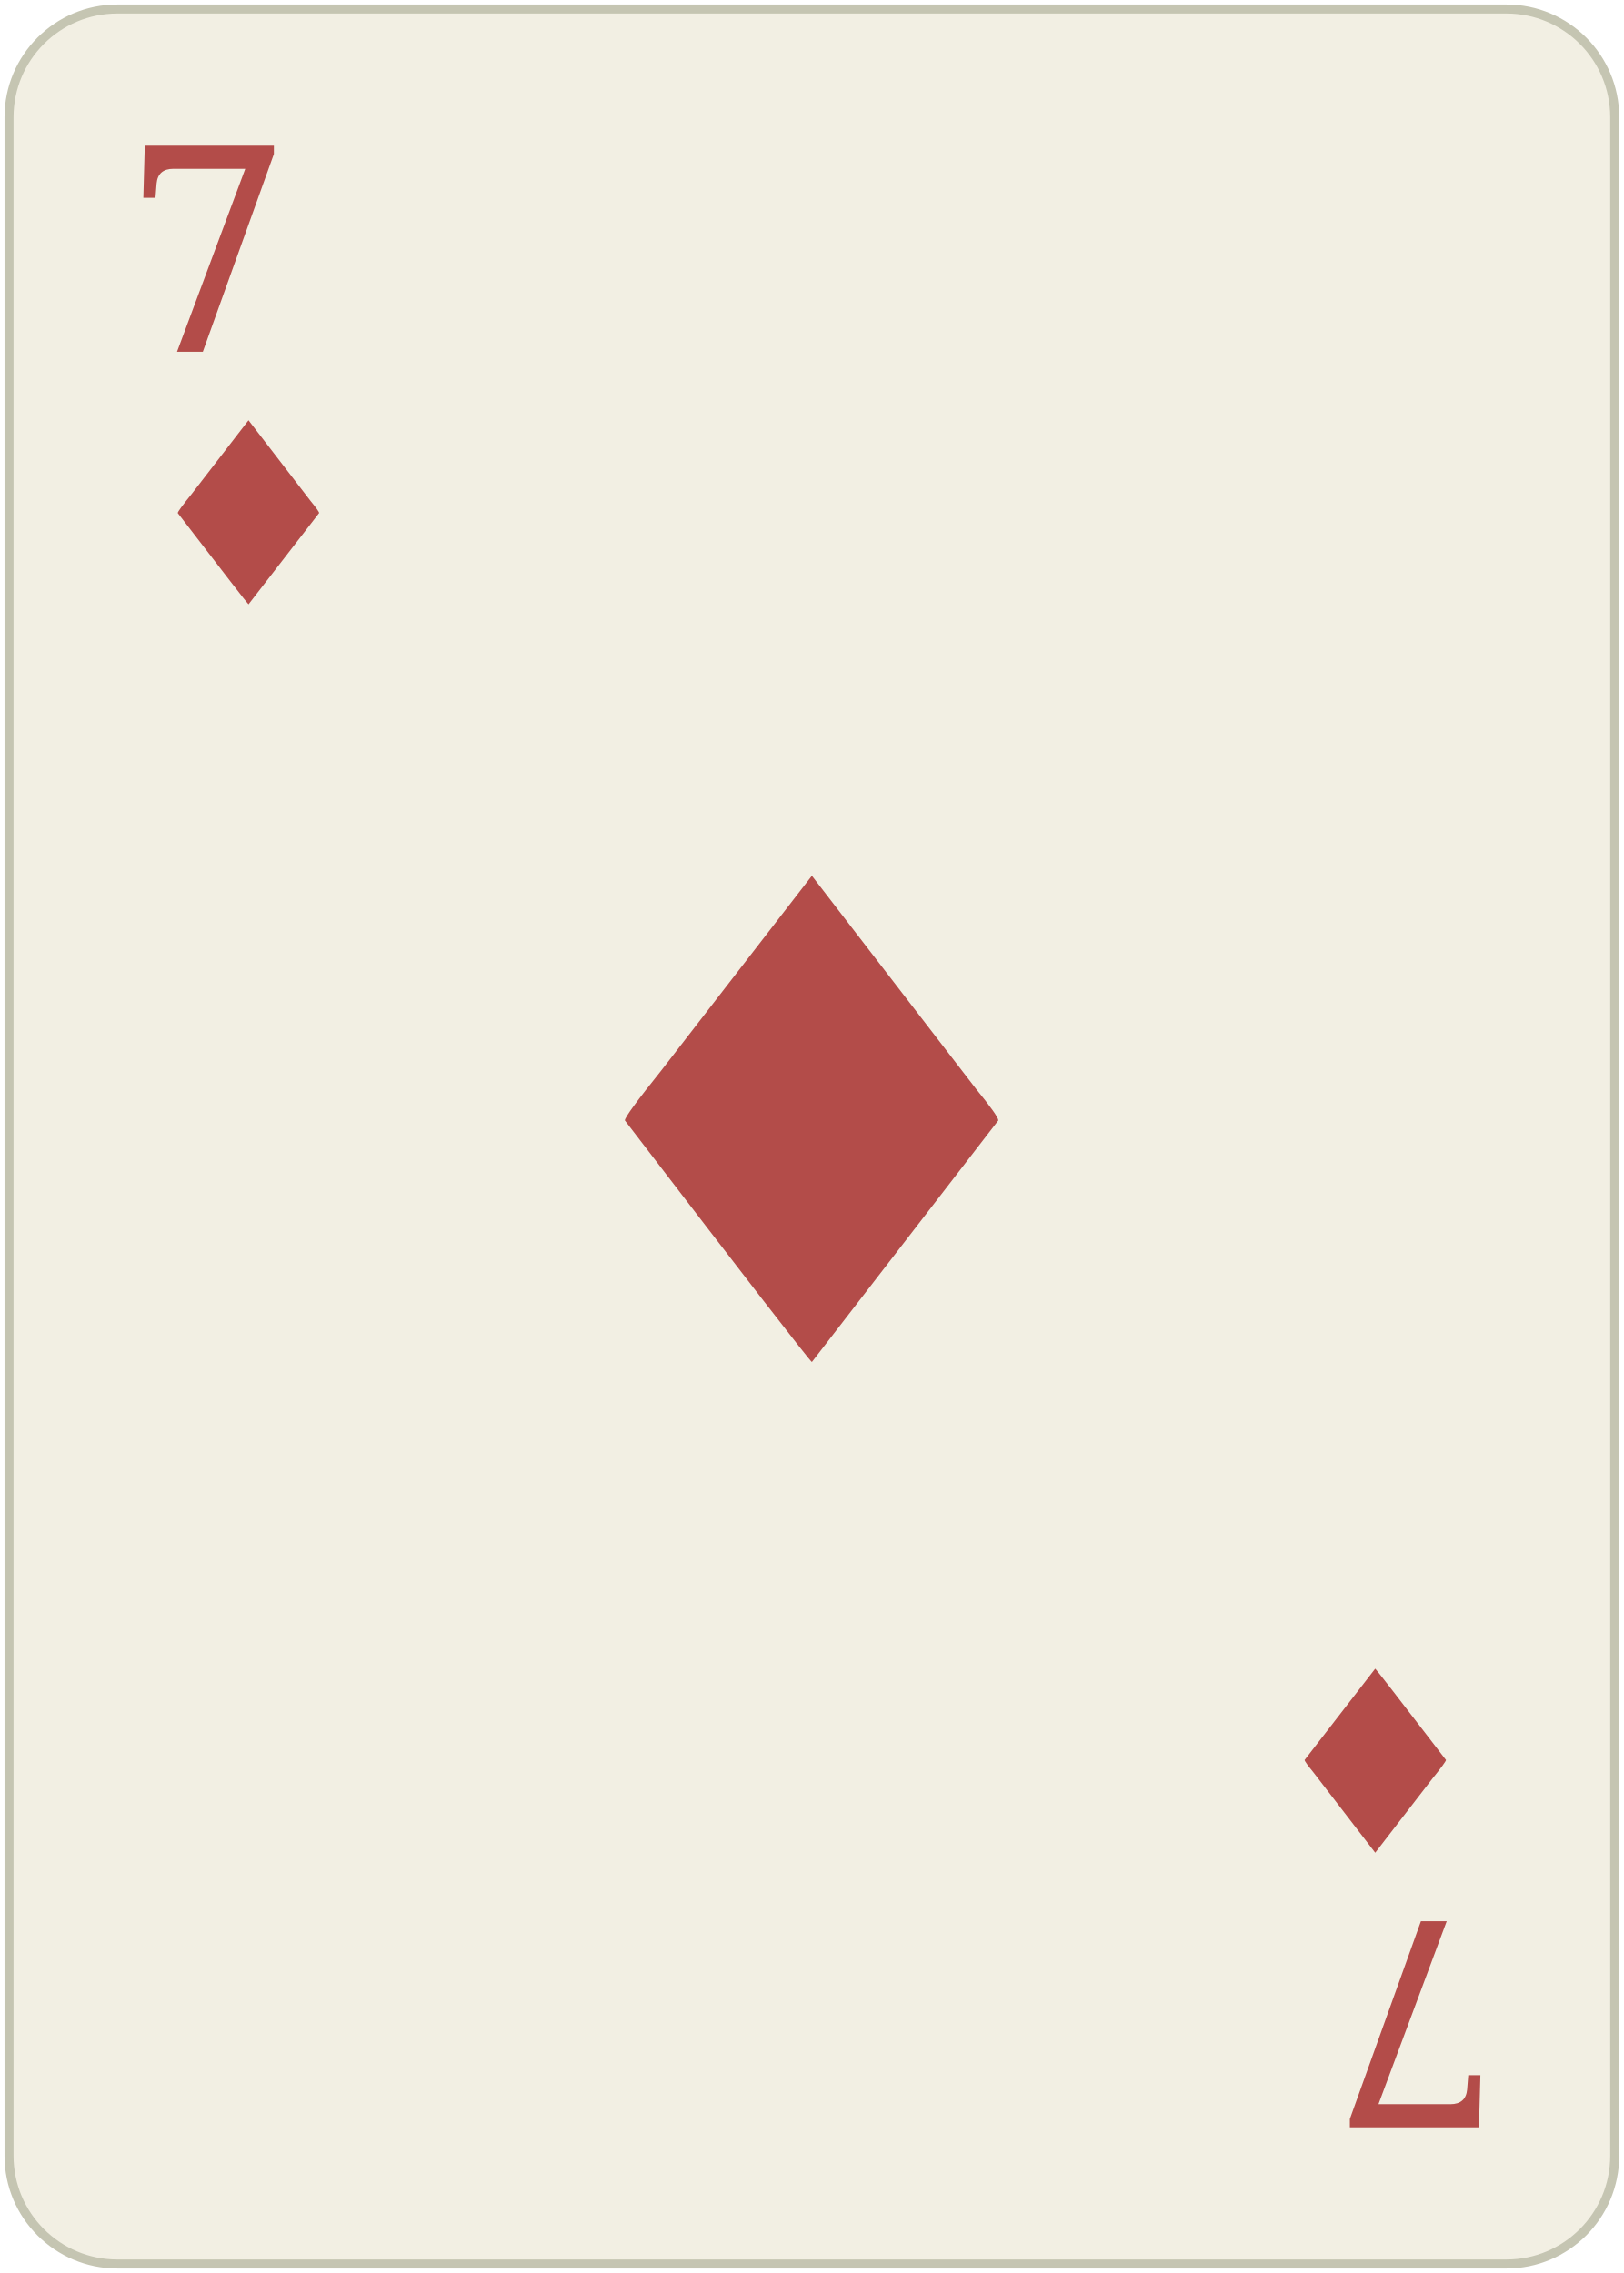
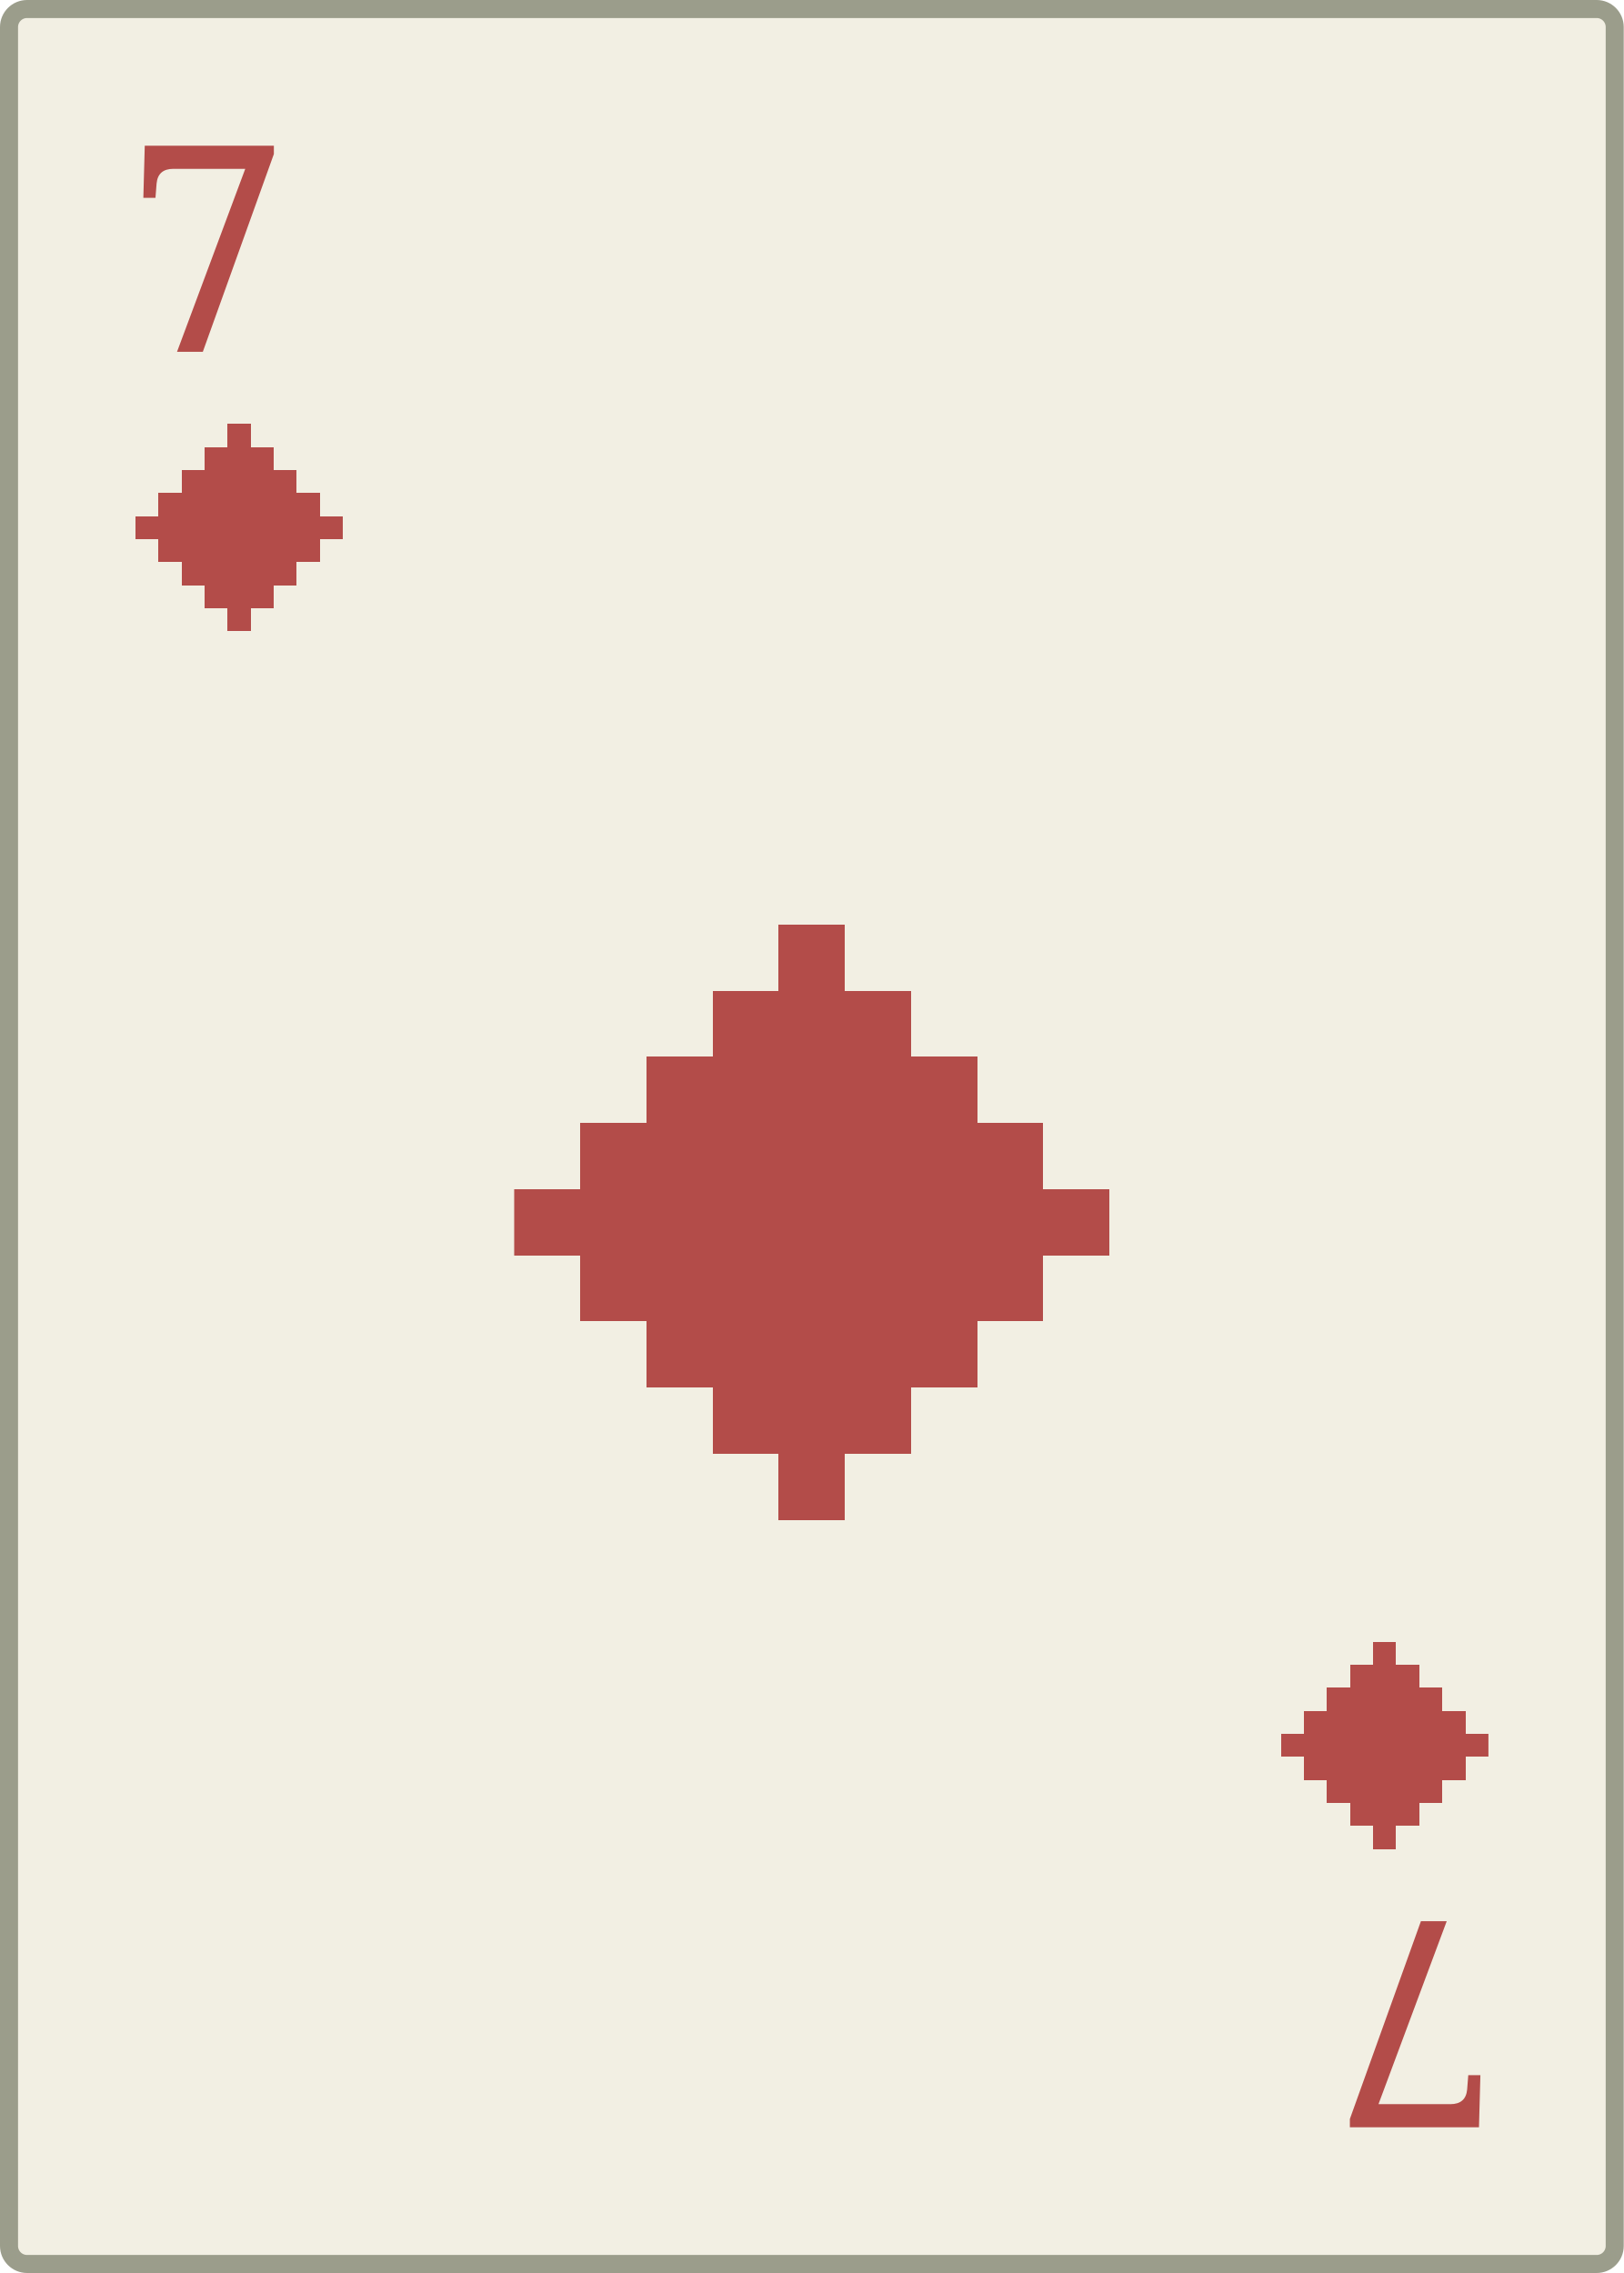
<svg xmlns="http://www.w3.org/2000/svg" viewBox="0 0 180 252">
-   <rect x="1" y="1" width="178" height="250" rx="12" fill="#f2efe3" stroke="#c5c5b2" />
+   <rect x="1" y="1" width="178" height="250" rx="2" fill="#f2efe3" stroke="#9b9d8b" stroke-width="2" />
  <g fill="#b34c49" font-family="Georgia,serif">
    <text x="14" y="39" font-size="32">7</text>
-     <text x="15" y="67" font-size="28">♦</text>
-     <text x="90" y="151" text-anchor="middle" font-size="74">♦</text>
+     <svg x="15" y="44" width="23" height="29" viewBox="0 0 9 9" shape-rendering="crispEdges" aria-hidden="true">
+       <rect x="4" y="0" width="1" height="1" fill="#b34c49" />
+       <rect x="3" y="1" width="1" height="1" fill="#b34c49" />
+       <rect x="4" y="1" width="1" height="1" fill="#b34c49" />
+       <rect x="5" y="1" width="1" height="1" fill="#b34c49" />
+       <rect x="2" y="2" width="1" height="1" fill="#b34c49" />
+       <rect x="3" y="2" width="1" height="1" fill="#b34c49" />
+       <rect x="4" y="2" width="1" height="1" fill="#b34c49" />
+       <rect x="5" y="2" width="1" height="1" fill="#b34c49" />
+       <rect x="6" y="2" width="1" height="1" fill="#b34c49" />
+       <rect x="1" y="3" width="1" height="1" fill="#b34c49" />
+       <rect x="2" y="3" width="1" height="1" fill="#b34c49" />
+       <rect x="3" y="3" width="1" height="1" fill="#b34c49" />
+       <rect x="4" y="3" width="1" height="1" fill="#b34c49" />
+       <rect x="5" y="3" width="1" height="1" fill="#b34c49" />
+       <rect x="6" y="3" width="1" height="1" fill="#b34c49" />
+       <rect x="7" y="3" width="1" height="1" fill="#b34c49" />
+       <rect x="0" y="4" width="1" height="1" fill="#b34c49" />
+       <rect x="1" y="4" width="1" height="1" fill="#b34c49" />
+       <rect x="2" y="4" width="1" height="1" fill="#b34c49" />
+       <rect x="3" y="4" width="1" height="1" fill="#b34c49" />
+       <rect x="4" y="4" width="1" height="1" fill="#b34c49" />
+       <rect x="5" y="4" width="1" height="1" fill="#b34c49" />
+       <rect x="6" y="4" width="1" height="1" fill="#b34c49" />
+       <rect x="7" y="4" width="1" height="1" fill="#b34c49" />
+       <rect x="8" y="4" width="1" height="1" fill="#b34c49" />
+       <rect x="1" y="5" width="1" height="1" fill="#b34c49" />
+       <rect x="2" y="5" width="1" height="1" fill="#b34c49" />
+       <rect x="3" y="5" width="1" height="1" fill="#b34c49" />
+       <rect x="4" y="5" width="1" height="1" fill="#b34c49" />
+       <rect x="5" y="5" width="1" height="1" fill="#b34c49" />
+       <rect x="6" y="5" width="1" height="1" fill="#b34c49" />
+       <rect x="7" y="5" width="1" height="1" fill="#b34c49" />
+       <rect x="2" y="6" width="1" height="1" fill="#b34c49" />
+       <rect x="3" y="6" width="1" height="1" fill="#b34c49" />
+       <rect x="4" y="6" width="1" height="1" fill="#b34c49" />
+       <rect x="5" y="6" width="1" height="1" fill="#b34c49" />
+       <rect x="6" y="6" width="1" height="1" fill="#b34c49" />
+       <rect x="3" y="7" width="1" height="1" fill="#b34c49" />
+       <rect x="4" y="7" width="1" height="1" fill="#b34c49" />
+       <rect x="5" y="7" width="1" height="1" fill="#b34c49" />
+       <rect x="4" y="8" width="1" height="1" fill="#b34c49" />
+     </svg>
+     <svg x="57" y="95" width="66" height="81" viewBox="0 0 9 9" shape-rendering="crispEdges" aria-hidden="true">
+       <rect x="4" y="0" width="1" height="1" fill="#b34c49" />
+       <rect x="3" y="1" width="1" height="1" fill="#b34c49" />
+       <rect x="4" y="1" width="1" height="1" fill="#b34c49" />
+       <rect x="5" y="1" width="1" height="1" fill="#b34c49" />
+       <rect x="2" y="2" width="1" height="1" fill="#b34c49" />
+       <rect x="3" y="2" width="1" height="1" fill="#b34c49" />
+       <rect x="4" y="2" width="1" height="1" fill="#b34c49" />
+       <rect x="5" y="2" width="1" height="1" fill="#b34c49" />
+       <rect x="6" y="2" width="1" height="1" fill="#b34c49" />
+       <rect x="1" y="3" width="1" height="1" fill="#b34c49" />
+       <rect x="2" y="3" width="1" height="1" fill="#b34c49" />
+       <rect x="3" y="3" width="1" height="1" fill="#b34c49" />
+       <rect x="4" y="3" width="1" height="1" fill="#b34c49" />
+       <rect x="5" y="3" width="1" height="1" fill="#b34c49" />
+       <rect x="6" y="3" width="1" height="1" fill="#b34c49" />
+       <rect x="7" y="3" width="1" height="1" fill="#b34c49" />
+       <rect x="0" y="4" width="1" height="1" fill="#b34c49" />
+       <rect x="1" y="4" width="1" height="1" fill="#b34c49" />
+       <rect x="2" y="4" width="1" height="1" fill="#b34c49" />
+       <rect x="3" y="4" width="1" height="1" fill="#b34c49" />
+       <rect x="4" y="4" width="1" height="1" fill="#b34c49" />
+       <rect x="5" y="4" width="1" height="1" fill="#b34c49" />
+       <rect x="6" y="4" width="1" height="1" fill="#b34c49" />
+       <rect x="7" y="4" width="1" height="1" fill="#b34c49" />
+       <rect x="8" y="4" width="1" height="1" fill="#b34c49" />
+       <rect x="1" y="5" width="1" height="1" fill="#b34c49" />
+       <rect x="2" y="5" width="1" height="1" fill="#b34c49" />
+       <rect x="3" y="5" width="1" height="1" fill="#b34c49" />
+       <rect x="4" y="5" width="1" height="1" fill="#b34c49" />
+       <rect x="5" y="5" width="1" height="1" fill="#b34c49" />
+       <rect x="6" y="5" width="1" height="1" fill="#b34c49" />
+       <rect x="7" y="5" width="1" height="1" fill="#b34c49" />
+       <rect x="2" y="6" width="1" height="1" fill="#b34c49" />
+       <rect x="3" y="6" width="1" height="1" fill="#b34c49" />
+       <rect x="4" y="6" width="1" height="1" fill="#b34c49" />
+       <rect x="5" y="6" width="1" height="1" fill="#b34c49" />
+       <rect x="6" y="6" width="1" height="1" fill="#b34c49" />
+       <rect x="3" y="7" width="1" height="1" fill="#b34c49" />
+       <rect x="4" y="7" width="1" height="1" fill="#b34c49" />
+       <rect x="5" y="7" width="1" height="1" fill="#b34c49" />
+       <rect x="4" y="8" width="1" height="1" fill="#b34c49" />
+     </svg>
    <g transform="rotate(180 90 126)">
      <text x="14" y="39" font-size="32">7</text>
-       <text x="15" y="67" font-size="28">♦</text>
+       <svg x="15" y="44" width="23" height="29" viewBox="0 0 9 9" shape-rendering="crispEdges" aria-hidden="true">
+         <rect x="4" y="0" width="1" height="1" fill="#b34c49" />
+         <rect x="3" y="1" width="1" height="1" fill="#b34c49" />
+         <rect x="4" y="1" width="1" height="1" fill="#b34c49" />
+         <rect x="5" y="1" width="1" height="1" fill="#b34c49" />
+         <rect x="2" y="2" width="1" height="1" fill="#b34c49" />
+         <rect x="3" y="2" width="1" height="1" fill="#b34c49" />
+         <rect x="4" y="2" width="1" height="1" fill="#b34c49" />
+         <rect x="5" y="2" width="1" height="1" fill="#b34c49" />
+         <rect x="6" y="2" width="1" height="1" fill="#b34c49" />
+         <rect x="1" y="3" width="1" height="1" fill="#b34c49" />
+         <rect x="2" y="3" width="1" height="1" fill="#b34c49" />
+         <rect x="3" y="3" width="1" height="1" fill="#b34c49" />
+         <rect x="4" y="3" width="1" height="1" fill="#b34c49" />
+         <rect x="5" y="3" width="1" height="1" fill="#b34c49" />
+         <rect x="6" y="3" width="1" height="1" fill="#b34c49" />
+         <rect x="7" y="3" width="1" height="1" fill="#b34c49" />
+         <rect x="0" y="4" width="1" height="1" fill="#b34c49" />
+         <rect x="1" y="4" width="1" height="1" fill="#b34c49" />
+         <rect x="2" y="4" width="1" height="1" fill="#b34c49" />
+         <rect x="3" y="4" width="1" height="1" fill="#b34c49" />
+         <rect x="4" y="4" width="1" height="1" fill="#b34c49" />
+         <rect x="5" y="4" width="1" height="1" fill="#b34c49" />
+         <rect x="6" y="4" width="1" height="1" fill="#b34c49" />
+         <rect x="7" y="4" width="1" height="1" fill="#b34c49" />
+         <rect x="8" y="4" width="1" height="1" fill="#b34c49" />
+         <rect x="1" y="5" width="1" height="1" fill="#b34c49" />
+         <rect x="2" y="5" width="1" height="1" fill="#b34c49" />
+         <rect x="3" y="5" width="1" height="1" fill="#b34c49" />
+         <rect x="4" y="5" width="1" height="1" fill="#b34c49" />
+         <rect x="5" y="5" width="1" height="1" fill="#b34c49" />
+         <rect x="6" y="5" width="1" height="1" fill="#b34c49" />
+         <rect x="7" y="5" width="1" height="1" fill="#b34c49" />
+         <rect x="2" y="6" width="1" height="1" fill="#b34c49" />
+         <rect x="3" y="6" width="1" height="1" fill="#b34c49" />
+         <rect x="4" y="6" width="1" height="1" fill="#b34c49" />
+         <rect x="5" y="6" width="1" height="1" fill="#b34c49" />
+         <rect x="6" y="6" width="1" height="1" fill="#b34c49" />
+         <rect x="3" y="7" width="1" height="1" fill="#b34c49" />
+         <rect x="4" y="7" width="1" height="1" fill="#b34c49" />
+         <rect x="5" y="7" width="1" height="1" fill="#b34c49" />
+         <rect x="4" y="8" width="1" height="1" fill="#b34c49" />
+       </svg>
    </g>
  </g>
</svg>
